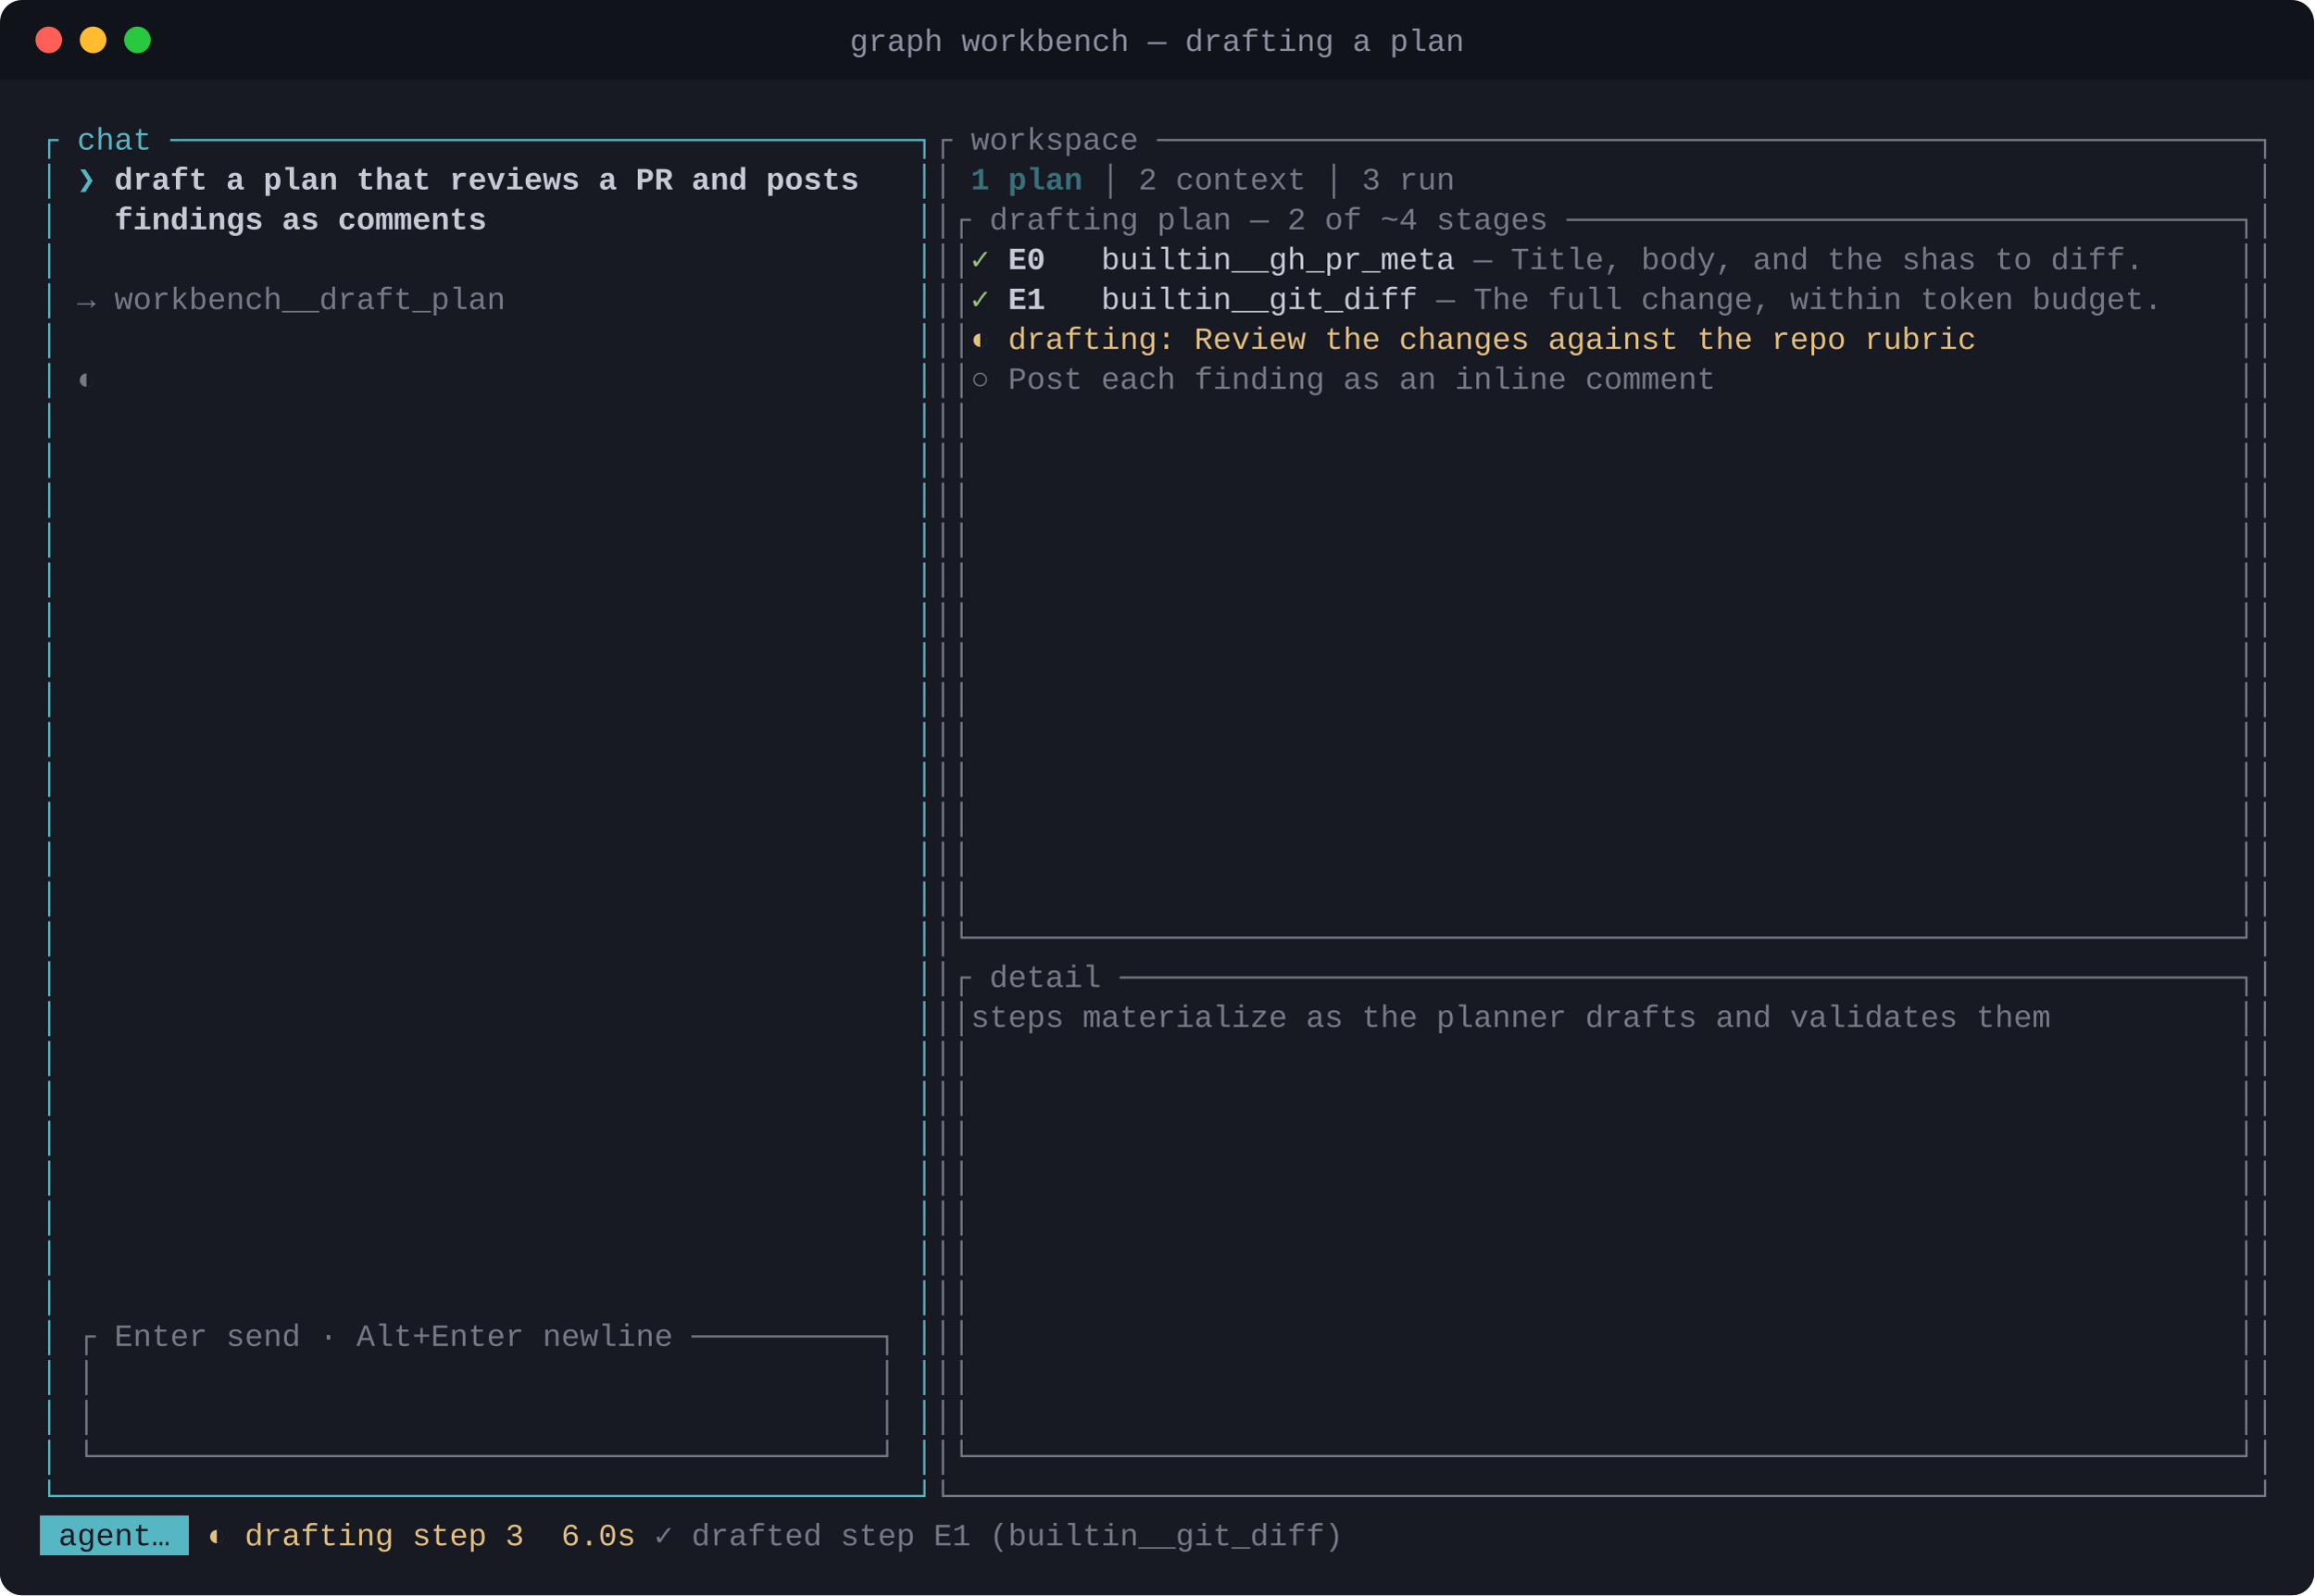
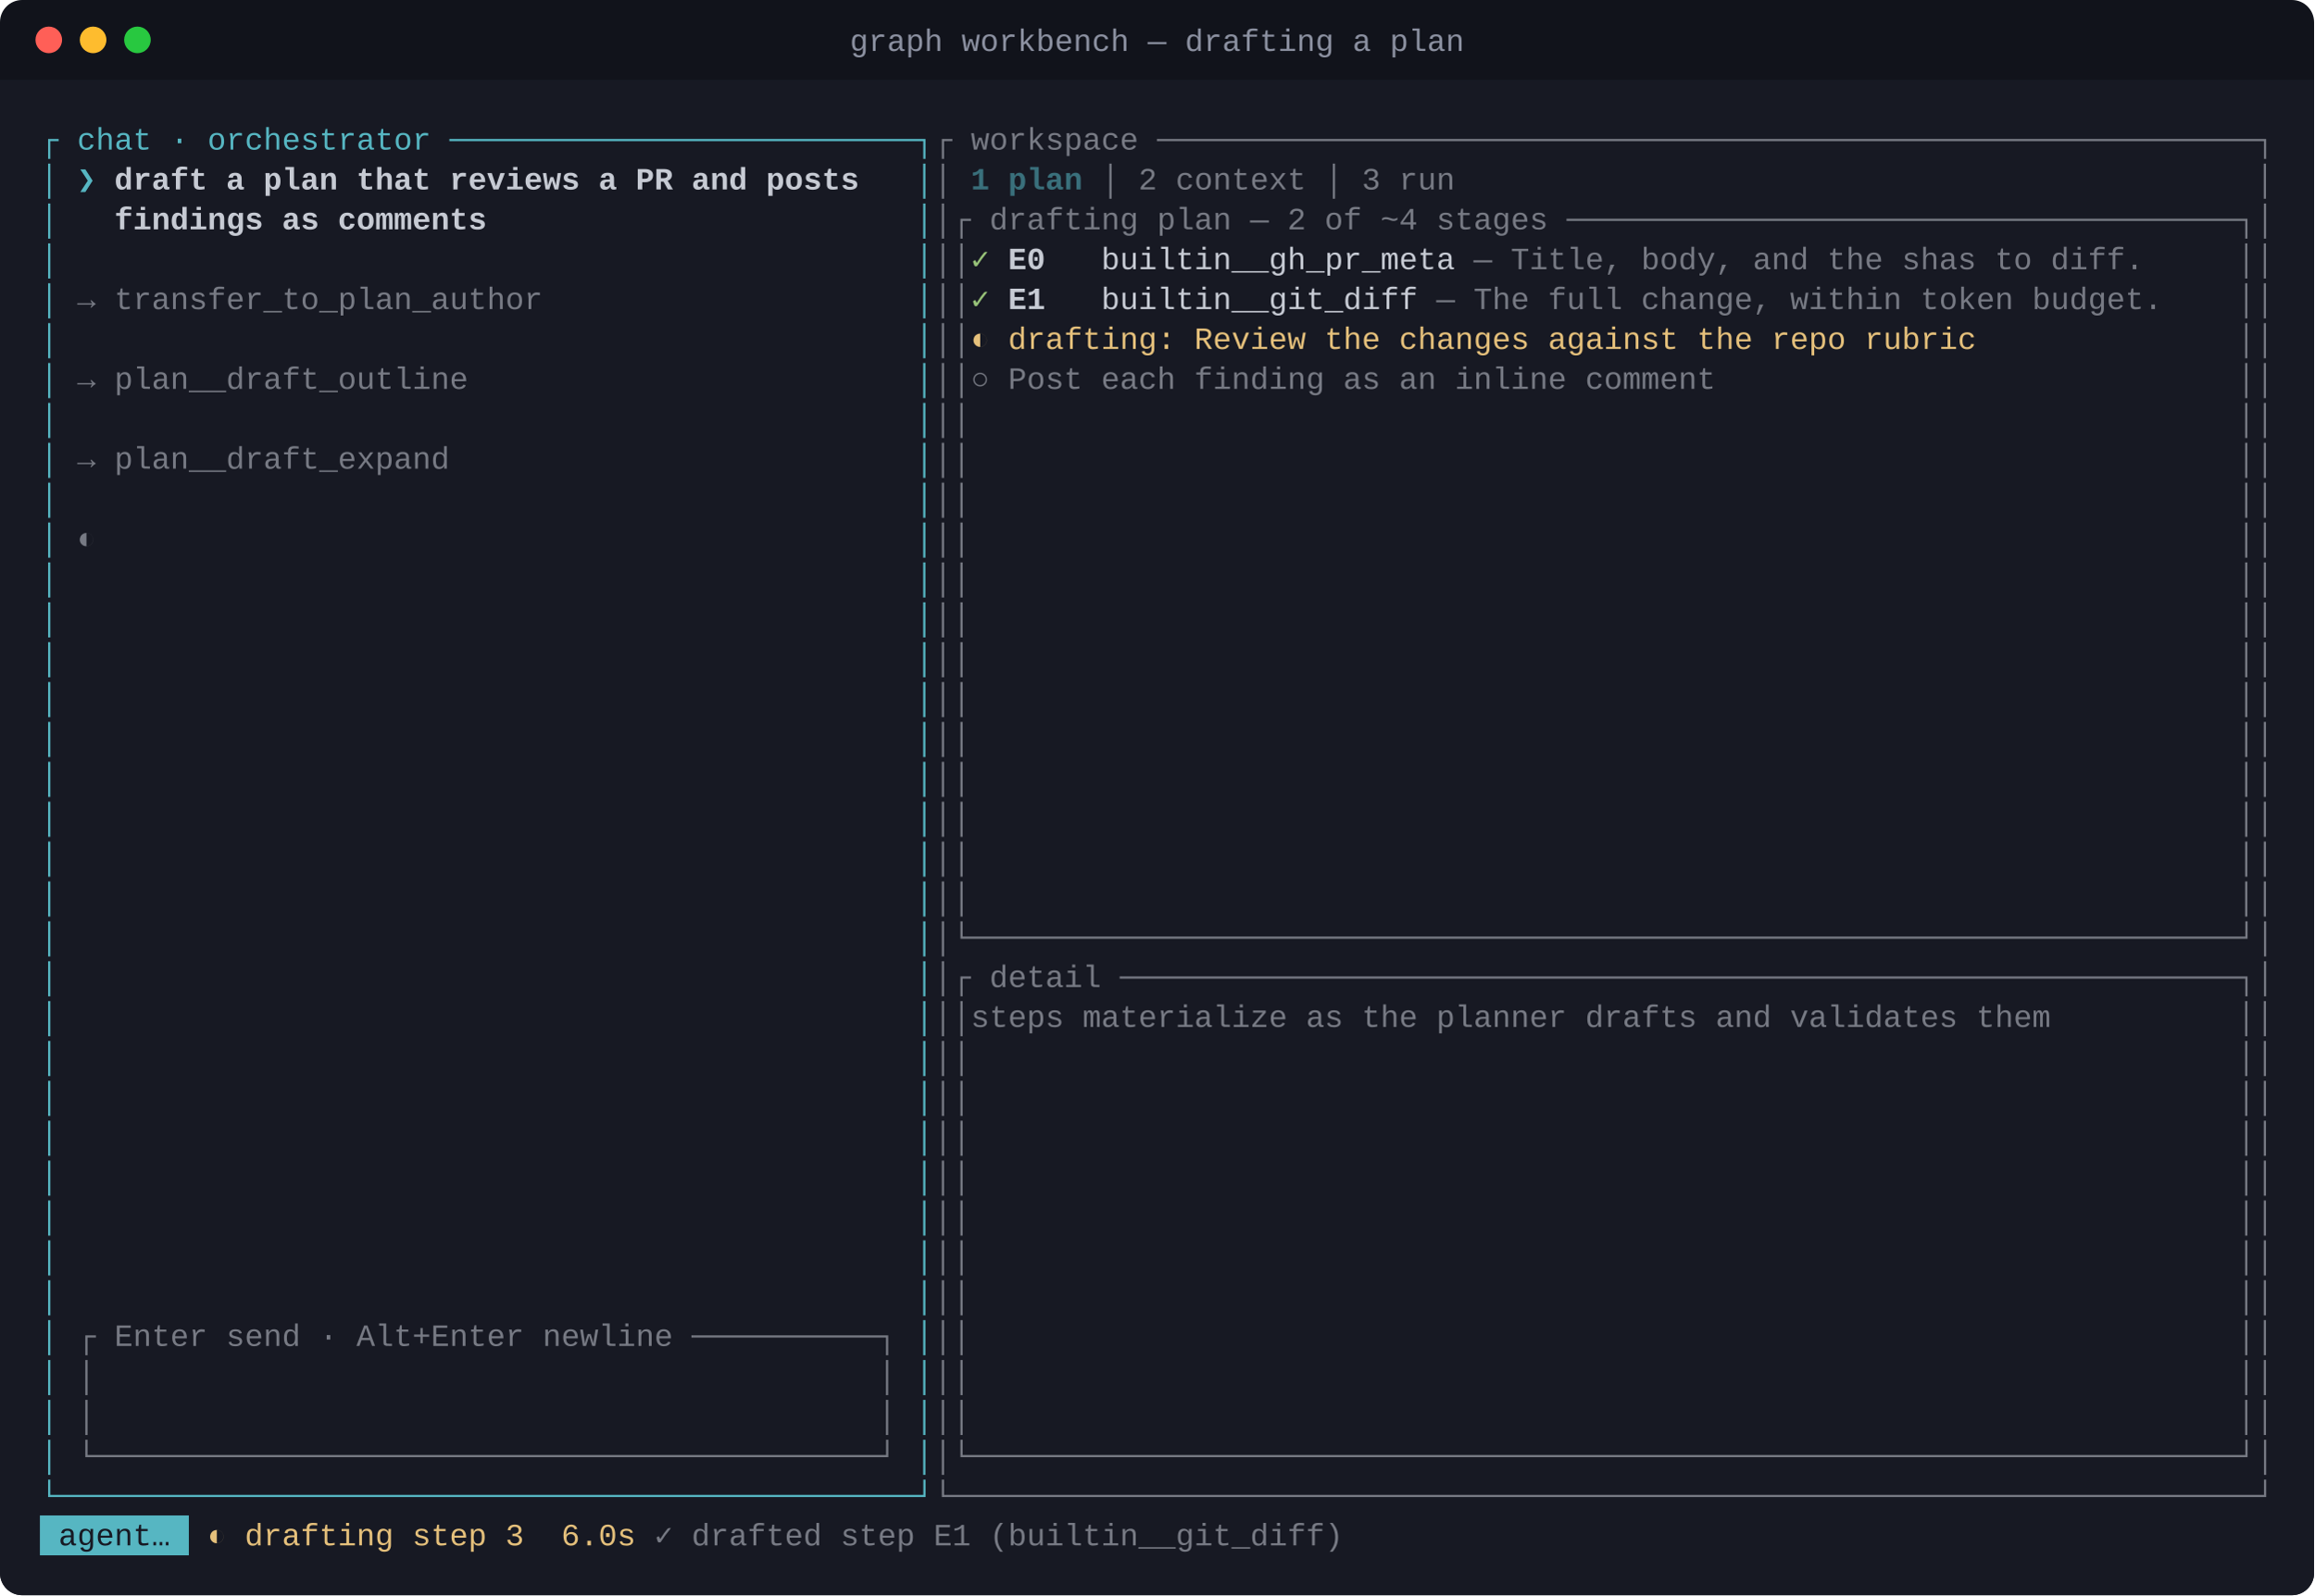
<svg xmlns="http://www.w3.org/2000/svg" width="1044" height="720" viewBox="0 0 1044 720" xml:space="preserve" font-family="ui-monospace, SFMono-Regular, Menlo, Consolas, 'Liberation Mono', monospace" font-size="14px">
  <rect width="1044" height="720" rx="10" fill="#11131b" />
  <rect y="36" width="1044" height="674" fill="#171923" />
  <rect y="700" width="1044" height="20" rx="10" fill="#171923" />
  <circle cx="22" cy="18" r="6" fill="#ff5f57" />
  <circle cx="42" cy="18" r="6" fill="#febc2e" />
  <circle cx="62" cy="18" r="6" fill="#28c840" />
  <text x="522" y="23" fill="#8b90a0" text-anchor="middle">graph workbench — drafting a plan</text>
  <rect x="18.0" y="684.0" width="67.2" height="18" fill="#56b6c2" />
  <text x="18.0" y="67.5" textLength="8.4" lengthAdjust="spacingAndGlyphs" fill="#56b6c2">┌</text>
  <text x="34.8" y="67.5" textLength="33.6" lengthAdjust="spacingAndGlyphs" fill="#56b6c2">chat</text>
-   <text x="76.8" y="67.5" textLength="344.4" lengthAdjust="spacingAndGlyphs" fill="#56b6c2">────────────────────────────────────────┐</text>
+   <text x="76.8" y="67.5" textLength="8.4" lengthAdjust="spacingAndGlyphs" fill="#56b6c2">·</text>
+   <text x="93.6" y="67.5" textLength="100.8" lengthAdjust="spacingAndGlyphs" fill="#56b6c2">orchestrator</text>
+   <text x="202.8" y="67.5" textLength="218.4" lengthAdjust="spacingAndGlyphs" fill="#56b6c2">─────────────────────────┐</text>
  <text x="421.2" y="67.5" textLength="8.4" lengthAdjust="spacingAndGlyphs" fill="#c6cad3" opacity="0.55">┌</text>
  <text x="438.0" y="67.5" textLength="75.6" lengthAdjust="spacingAndGlyphs" fill="#c6cad3" opacity="0.55">workspace</text>
  <text x="522.0" y="67.5" textLength="504.0" lengthAdjust="spacingAndGlyphs" fill="#c6cad3" opacity="0.55">───────────────────────────────────────────────────────────┐</text>
  <text x="18.0" y="85.5" textLength="8.4" lengthAdjust="spacingAndGlyphs" fill="#56b6c2">│</text>
  <text x="34.8" y="85.5" textLength="8.4" lengthAdjust="spacingAndGlyphs" fill="#56b6c2">❯</text>
  <text x="51.6" y="85.5" textLength="42.0" lengthAdjust="spacingAndGlyphs" fill="#c6cad3" font-weight="600">draft</text>
  <text x="102.0" y="85.5" textLength="8.4" lengthAdjust="spacingAndGlyphs" fill="#c6cad3" font-weight="600">a</text>
  <text x="118.8" y="85.5" textLength="33.6" lengthAdjust="spacingAndGlyphs" fill="#c6cad3" font-weight="600">plan</text>
  <text x="160.8" y="85.5" textLength="33.6" lengthAdjust="spacingAndGlyphs" fill="#c6cad3" font-weight="600">that</text>
  <text x="202.8" y="85.5" textLength="58.8" lengthAdjust="spacingAndGlyphs" fill="#c6cad3" font-weight="600">reviews</text>
  <text x="270.0" y="85.5" textLength="8.4" lengthAdjust="spacingAndGlyphs" fill="#c6cad3" font-weight="600">a</text>
  <text x="286.8" y="85.5" textLength="16.8" lengthAdjust="spacingAndGlyphs" fill="#c6cad3" font-weight="600">PR</text>
  <text x="312.0" y="85.5" textLength="25.2" lengthAdjust="spacingAndGlyphs" fill="#c6cad3" font-weight="600">and</text>
  <text x="345.6" y="85.5" textLength="42.0" lengthAdjust="spacingAndGlyphs" fill="#c6cad3" font-weight="600">posts</text>
  <text x="412.8" y="85.5" textLength="8.4" lengthAdjust="spacingAndGlyphs" fill="#56b6c2">│</text>
  <text x="421.2" y="85.5" textLength="8.4" lengthAdjust="spacingAndGlyphs" fill="#c6cad3" opacity="0.55">│</text>
  <text x="438.0" y="85.5" textLength="8.4" lengthAdjust="spacingAndGlyphs" fill="#56b6c2" font-weight="600" opacity="0.55">1</text>
  <text x="454.8" y="85.5" textLength="33.6" lengthAdjust="spacingAndGlyphs" fill="#56b6c2" font-weight="600" opacity="0.55">plan</text>
  <text x="496.8" y="85.5" textLength="8.4" lengthAdjust="spacingAndGlyphs" fill="#c6cad3" opacity="0.55">│</text>
  <text x="513.6" y="85.5" textLength="8.4" lengthAdjust="spacingAndGlyphs" fill="#c6cad3" opacity="0.55">2</text>
  <text x="530.4" y="85.5" textLength="58.8" lengthAdjust="spacingAndGlyphs" fill="#c6cad3" opacity="0.55">context</text>
  <text x="597.6" y="85.5" textLength="8.4" lengthAdjust="spacingAndGlyphs" fill="#c6cad3" opacity="0.55">│</text>
  <text x="614.4" y="85.5" textLength="8.4" lengthAdjust="spacingAndGlyphs" fill="#c6cad3" opacity="0.55">3</text>
  <text x="631.2" y="85.5" textLength="25.2" lengthAdjust="spacingAndGlyphs" fill="#c6cad3" opacity="0.55">run</text>
  <text x="1017.6" y="85.5" textLength="8.4" lengthAdjust="spacingAndGlyphs" fill="#c6cad3" opacity="0.55">│</text>
  <text x="18.0" y="103.5" textLength="8.4" lengthAdjust="spacingAndGlyphs" fill="#56b6c2">│</text>
  <text x="51.6" y="103.5" textLength="67.2" lengthAdjust="spacingAndGlyphs" fill="#c6cad3" font-weight="600">findings</text>
  <text x="127.2" y="103.5" textLength="16.8" lengthAdjust="spacingAndGlyphs" fill="#c6cad3" font-weight="600">as</text>
  <text x="152.4" y="103.5" textLength="67.2" lengthAdjust="spacingAndGlyphs" fill="#c6cad3" font-weight="600">comments</text>
  <text x="412.8" y="103.5" textLength="8.4" lengthAdjust="spacingAndGlyphs" fill="#56b6c2">│</text>
  <text x="421.2" y="103.5" textLength="16.8" lengthAdjust="spacingAndGlyphs" fill="#c6cad3" opacity="0.55">│┌</text>
  <text x="446.4" y="103.5" textLength="67.2" lengthAdjust="spacingAndGlyphs" fill="#c6cad3" opacity="0.55">drafting</text>
  <text x="522.0" y="103.5" textLength="33.6" lengthAdjust="spacingAndGlyphs" fill="#c6cad3" opacity="0.55">plan</text>
  <text x="564.0" y="103.5" textLength="8.4" lengthAdjust="spacingAndGlyphs" fill="#c6cad3" opacity="0.55">—</text>
  <text x="580.8" y="103.5" textLength="8.4" lengthAdjust="spacingAndGlyphs" fill="#c6cad3" opacity="0.55">2</text>
  <text x="597.6" y="103.5" textLength="16.8" lengthAdjust="spacingAndGlyphs" fill="#c6cad3" opacity="0.55">of</text>
  <text x="622.8" y="103.5" textLength="16.8" lengthAdjust="spacingAndGlyphs" fill="#c6cad3" opacity="0.55">~4</text>
  <text x="648.0" y="103.5" textLength="50.4" lengthAdjust="spacingAndGlyphs" fill="#c6cad3" opacity="0.55">stages</text>
  <text x="706.8" y="103.5" textLength="319.2" lengthAdjust="spacingAndGlyphs" fill="#c6cad3" opacity="0.55">────────────────────────────────────┐│</text>
  <text x="18.0" y="121.5" textLength="8.4" lengthAdjust="spacingAndGlyphs" fill="#56b6c2">│</text>
  <text x="412.8" y="121.5" textLength="8.4" lengthAdjust="spacingAndGlyphs" fill="#56b6c2">│</text>
  <text x="421.2" y="121.5" textLength="16.8" lengthAdjust="spacingAndGlyphs" fill="#c6cad3" opacity="0.55">││</text>
  <text x="438.0" y="121.5" textLength="8.4" lengthAdjust="spacingAndGlyphs" fill="#98c379">✓</text>
  <text x="454.8" y="121.5" textLength="16.8" lengthAdjust="spacingAndGlyphs" fill="#c6cad3" font-weight="600">E0</text>
  <text x="496.8" y="121.5" textLength="159.6" lengthAdjust="spacingAndGlyphs" fill="#c6cad3">builtin__gh_pr_meta</text>
  <text x="664.8" y="121.5" textLength="8.4" lengthAdjust="spacingAndGlyphs" fill="#c6cad3" opacity="0.55">—</text>
  <text x="681.6" y="121.5" textLength="50.4" lengthAdjust="spacingAndGlyphs" fill="#c6cad3" opacity="0.55">Title,</text>
  <text x="740.4" y="121.5" textLength="42.0" lengthAdjust="spacingAndGlyphs" fill="#c6cad3" opacity="0.55">body,</text>
  <text x="790.8" y="121.5" textLength="25.2" lengthAdjust="spacingAndGlyphs" fill="#c6cad3" opacity="0.55">and</text>
  <text x="824.4" y="121.5" textLength="25.2" lengthAdjust="spacingAndGlyphs" fill="#c6cad3" opacity="0.55">the</text>
  <text x="858.0" y="121.5" textLength="33.6" lengthAdjust="spacingAndGlyphs" fill="#c6cad3" opacity="0.55">shas</text>
  <text x="900.0" y="121.5" textLength="16.8" lengthAdjust="spacingAndGlyphs" fill="#c6cad3" opacity="0.55">to</text>
  <text x="925.2" y="121.5" textLength="42.0" lengthAdjust="spacingAndGlyphs" fill="#c6cad3" opacity="0.55">diff.</text>
  <text x="1009.2" y="121.5" textLength="16.8" lengthAdjust="spacingAndGlyphs" fill="#c6cad3" opacity="0.55">││</text>
  <text x="18.0" y="139.5" textLength="8.4" lengthAdjust="spacingAndGlyphs" fill="#56b6c2">│</text>
  <text x="34.8" y="139.5" textLength="8.4" lengthAdjust="spacingAndGlyphs" fill="#c6cad3" opacity="0.55">→</text>
-   <text x="51.6" y="139.5" textLength="176.4" lengthAdjust="spacingAndGlyphs" fill="#c6cad3" opacity="0.55">workbench__draft_plan</text>
+   <text x="51.6" y="139.5" textLength="193.2" lengthAdjust="spacingAndGlyphs" fill="#c6cad3" opacity="0.55">transfer_to_plan_author</text>
  <text x="412.8" y="139.5" textLength="8.4" lengthAdjust="spacingAndGlyphs" fill="#56b6c2">│</text>
  <text x="421.2" y="139.5" textLength="16.8" lengthAdjust="spacingAndGlyphs" fill="#c6cad3" opacity="0.55">││</text>
  <text x="438.0" y="139.5" textLength="8.4" lengthAdjust="spacingAndGlyphs" fill="#98c379">✓</text>
  <text x="454.8" y="139.5" textLength="16.8" lengthAdjust="spacingAndGlyphs" fill="#c6cad3" font-weight="600">E1</text>
  <text x="496.8" y="139.5" textLength="142.8" lengthAdjust="spacingAndGlyphs" fill="#c6cad3">builtin__git_diff</text>
  <text x="648.0" y="139.5" textLength="8.4" lengthAdjust="spacingAndGlyphs" fill="#c6cad3" opacity="0.55">—</text>
  <text x="664.8" y="139.5" textLength="25.2" lengthAdjust="spacingAndGlyphs" fill="#c6cad3" opacity="0.55">The</text>
  <text x="698.4" y="139.5" textLength="33.6" lengthAdjust="spacingAndGlyphs" fill="#c6cad3" opacity="0.55">full</text>
  <text x="740.4" y="139.5" textLength="58.8" lengthAdjust="spacingAndGlyphs" fill="#c6cad3" opacity="0.55">change,</text>
  <text x="807.6" y="139.5" textLength="50.4" lengthAdjust="spacingAndGlyphs" fill="#c6cad3" opacity="0.55">within</text>
  <text x="866.4" y="139.5" textLength="42.0" lengthAdjust="spacingAndGlyphs" fill="#c6cad3" opacity="0.55">token</text>
  <text x="916.8" y="139.5" textLength="58.8" lengthAdjust="spacingAndGlyphs" fill="#c6cad3" opacity="0.55">budget.</text>
  <text x="1009.2" y="139.5" textLength="16.8" lengthAdjust="spacingAndGlyphs" fill="#c6cad3" opacity="0.55">││</text>
  <text x="18.0" y="157.5" textLength="8.4" lengthAdjust="spacingAndGlyphs" fill="#56b6c2">│</text>
  <text x="412.8" y="157.5" textLength="8.4" lengthAdjust="spacingAndGlyphs" fill="#56b6c2">│</text>
  <text x="421.2" y="157.5" textLength="16.8" lengthAdjust="spacingAndGlyphs" fill="#c6cad3" opacity="0.55">││</text>
  <text x="438.0" y="157.5" textLength="8.4" lengthAdjust="spacingAndGlyphs" fill="#e5c07b">◐</text>
  <text x="454.8" y="157.5" textLength="75.6" lengthAdjust="spacingAndGlyphs" fill="#e5c07b">drafting:</text>
  <text x="538.8" y="157.5" textLength="50.4" lengthAdjust="spacingAndGlyphs" fill="#e5c07b">Review</text>
  <text x="597.6" y="157.5" textLength="25.2" lengthAdjust="spacingAndGlyphs" fill="#e5c07b">the</text>
  <text x="631.2" y="157.5" textLength="58.8" lengthAdjust="spacingAndGlyphs" fill="#e5c07b">changes</text>
  <text x="698.4" y="157.5" textLength="58.8" lengthAdjust="spacingAndGlyphs" fill="#e5c07b">against</text>
  <text x="765.6" y="157.5" textLength="25.2" lengthAdjust="spacingAndGlyphs" fill="#e5c07b">the</text>
  <text x="799.2" y="157.5" textLength="33.6" lengthAdjust="spacingAndGlyphs" fill="#e5c07b">repo</text>
  <text x="841.2" y="157.5" textLength="50.4" lengthAdjust="spacingAndGlyphs" fill="#e5c07b">rubric</text>
  <text x="1009.2" y="157.5" textLength="16.8" lengthAdjust="spacingAndGlyphs" fill="#c6cad3" opacity="0.55">││</text>
  <text x="18.0" y="175.5" textLength="8.4" lengthAdjust="spacingAndGlyphs" fill="#56b6c2">│</text>
-   <text x="34.8" y="175.5" textLength="8.4" lengthAdjust="spacingAndGlyphs" fill="#c6cad3" opacity="0.55">◐</text>
+   <text x="34.8" y="175.5" textLength="8.4" lengthAdjust="spacingAndGlyphs" fill="#c6cad3" opacity="0.55">→</text>
+   <text x="51.6" y="175.5" textLength="159.6" lengthAdjust="spacingAndGlyphs" fill="#c6cad3" opacity="0.55">plan__draft_outline</text>
  <text x="412.8" y="175.5" textLength="8.4" lengthAdjust="spacingAndGlyphs" fill="#56b6c2">│</text>
  <text x="421.2" y="175.5" textLength="25.2" lengthAdjust="spacingAndGlyphs" fill="#c6cad3" opacity="0.55">││○</text>
  <text x="454.8" y="175.5" textLength="33.6" lengthAdjust="spacingAndGlyphs" fill="#c6cad3" opacity="0.55">Post</text>
  <text x="496.8" y="175.5" textLength="33.6" lengthAdjust="spacingAndGlyphs" fill="#c6cad3" opacity="0.55">each</text>
  <text x="538.8" y="175.5" textLength="58.8" lengthAdjust="spacingAndGlyphs" fill="#c6cad3" opacity="0.55">finding</text>
  <text x="606.0" y="175.5" textLength="16.8" lengthAdjust="spacingAndGlyphs" fill="#c6cad3" opacity="0.55">as</text>
  <text x="631.2" y="175.5" textLength="16.8" lengthAdjust="spacingAndGlyphs" fill="#c6cad3" opacity="0.55">an</text>
  <text x="656.4" y="175.5" textLength="50.4" lengthAdjust="spacingAndGlyphs" fill="#c6cad3" opacity="0.55">inline</text>
  <text x="715.2" y="175.5" textLength="58.8" lengthAdjust="spacingAndGlyphs" fill="#c6cad3" opacity="0.55">comment</text>
  <text x="1009.2" y="175.5" textLength="16.8" lengthAdjust="spacingAndGlyphs" fill="#c6cad3" opacity="0.55">││</text>
  <text x="18.0" y="193.5" textLength="8.4" lengthAdjust="spacingAndGlyphs" fill="#56b6c2">│</text>
  <text x="412.8" y="193.5" textLength="8.4" lengthAdjust="spacingAndGlyphs" fill="#56b6c2">│</text>
  <text x="421.2" y="193.5" textLength="16.8" lengthAdjust="spacingAndGlyphs" fill="#c6cad3" opacity="0.55">││</text>
  <text x="1009.2" y="193.5" textLength="16.8" lengthAdjust="spacingAndGlyphs" fill="#c6cad3" opacity="0.55">││</text>
  <text x="18.0" y="211.5" textLength="8.4" lengthAdjust="spacingAndGlyphs" fill="#56b6c2">│</text>
+   <text x="34.8" y="211.5" textLength="8.4" lengthAdjust="spacingAndGlyphs" fill="#c6cad3" opacity="0.55">→</text>
+   <text x="51.6" y="211.5" textLength="151.2" lengthAdjust="spacingAndGlyphs" fill="#c6cad3" opacity="0.55">plan__draft_expand</text>
  <text x="412.8" y="211.5" textLength="8.4" lengthAdjust="spacingAndGlyphs" fill="#56b6c2">│</text>
  <text x="421.2" y="211.5" textLength="16.8" lengthAdjust="spacingAndGlyphs" fill="#c6cad3" opacity="0.55">││</text>
  <text x="1009.2" y="211.5" textLength="16.8" lengthAdjust="spacingAndGlyphs" fill="#c6cad3" opacity="0.55">││</text>
  <text x="18.0" y="229.5" textLength="8.4" lengthAdjust="spacingAndGlyphs" fill="#56b6c2">│</text>
  <text x="412.8" y="229.5" textLength="8.4" lengthAdjust="spacingAndGlyphs" fill="#56b6c2">│</text>
  <text x="421.2" y="229.5" textLength="16.8" lengthAdjust="spacingAndGlyphs" fill="#c6cad3" opacity="0.55">││</text>
  <text x="1009.2" y="229.5" textLength="16.8" lengthAdjust="spacingAndGlyphs" fill="#c6cad3" opacity="0.55">││</text>
  <text x="18.0" y="247.5" textLength="8.4" lengthAdjust="spacingAndGlyphs" fill="#56b6c2">│</text>
+   <text x="34.8" y="247.5" textLength="8.4" lengthAdjust="spacingAndGlyphs" fill="#c6cad3" opacity="0.55">◐</text>
  <text x="412.8" y="247.5" textLength="8.4" lengthAdjust="spacingAndGlyphs" fill="#56b6c2">│</text>
  <text x="421.2" y="247.5" textLength="16.8" lengthAdjust="spacingAndGlyphs" fill="#c6cad3" opacity="0.55">││</text>
  <text x="1009.2" y="247.5" textLength="16.8" lengthAdjust="spacingAndGlyphs" fill="#c6cad3" opacity="0.55">││</text>
  <text x="18.0" y="265.5" textLength="8.4" lengthAdjust="spacingAndGlyphs" fill="#56b6c2">│</text>
  <text x="412.8" y="265.5" textLength="8.4" lengthAdjust="spacingAndGlyphs" fill="#56b6c2">│</text>
  <text x="421.2" y="265.5" textLength="16.8" lengthAdjust="spacingAndGlyphs" fill="#c6cad3" opacity="0.55">││</text>
  <text x="1009.2" y="265.5" textLength="16.8" lengthAdjust="spacingAndGlyphs" fill="#c6cad3" opacity="0.55">││</text>
  <text x="18.0" y="283.5" textLength="8.4" lengthAdjust="spacingAndGlyphs" fill="#56b6c2">│</text>
  <text x="412.8" y="283.5" textLength="8.4" lengthAdjust="spacingAndGlyphs" fill="#56b6c2">│</text>
  <text x="421.2" y="283.5" textLength="16.8" lengthAdjust="spacingAndGlyphs" fill="#c6cad3" opacity="0.55">││</text>
  <text x="1009.2" y="283.5" textLength="16.8" lengthAdjust="spacingAndGlyphs" fill="#c6cad3" opacity="0.55">││</text>
  <text x="18.0" y="301.5" textLength="8.4" lengthAdjust="spacingAndGlyphs" fill="#56b6c2">│</text>
  <text x="412.8" y="301.5" textLength="8.4" lengthAdjust="spacingAndGlyphs" fill="#56b6c2">│</text>
  <text x="421.2" y="301.5" textLength="16.8" lengthAdjust="spacingAndGlyphs" fill="#c6cad3" opacity="0.55">││</text>
  <text x="1009.2" y="301.5" textLength="16.8" lengthAdjust="spacingAndGlyphs" fill="#c6cad3" opacity="0.55">││</text>
  <text x="18.0" y="319.5" textLength="8.4" lengthAdjust="spacingAndGlyphs" fill="#56b6c2">│</text>
  <text x="412.8" y="319.5" textLength="8.4" lengthAdjust="spacingAndGlyphs" fill="#56b6c2">│</text>
  <text x="421.2" y="319.5" textLength="16.8" lengthAdjust="spacingAndGlyphs" fill="#c6cad3" opacity="0.55">││</text>
  <text x="1009.2" y="319.5" textLength="16.8" lengthAdjust="spacingAndGlyphs" fill="#c6cad3" opacity="0.55">││</text>
  <text x="18.0" y="337.5" textLength="8.4" lengthAdjust="spacingAndGlyphs" fill="#56b6c2">│</text>
  <text x="412.8" y="337.5" textLength="8.4" lengthAdjust="spacingAndGlyphs" fill="#56b6c2">│</text>
  <text x="421.2" y="337.5" textLength="16.8" lengthAdjust="spacingAndGlyphs" fill="#c6cad3" opacity="0.55">││</text>
  <text x="1009.2" y="337.5" textLength="16.8" lengthAdjust="spacingAndGlyphs" fill="#c6cad3" opacity="0.55">││</text>
  <text x="18.0" y="355.5" textLength="8.4" lengthAdjust="spacingAndGlyphs" fill="#56b6c2">│</text>
  <text x="412.8" y="355.5" textLength="8.4" lengthAdjust="spacingAndGlyphs" fill="#56b6c2">│</text>
  <text x="421.2" y="355.5" textLength="16.8" lengthAdjust="spacingAndGlyphs" fill="#c6cad3" opacity="0.55">││</text>
  <text x="1009.2" y="355.5" textLength="16.8" lengthAdjust="spacingAndGlyphs" fill="#c6cad3" opacity="0.55">││</text>
  <text x="18.0" y="373.5" textLength="8.4" lengthAdjust="spacingAndGlyphs" fill="#56b6c2">│</text>
  <text x="412.8" y="373.5" textLength="8.4" lengthAdjust="spacingAndGlyphs" fill="#56b6c2">│</text>
  <text x="421.2" y="373.5" textLength="16.8" lengthAdjust="spacingAndGlyphs" fill="#c6cad3" opacity="0.55">││</text>
  <text x="1009.2" y="373.5" textLength="16.8" lengthAdjust="spacingAndGlyphs" fill="#c6cad3" opacity="0.55">││</text>
  <text x="18.0" y="391.5" textLength="8.4" lengthAdjust="spacingAndGlyphs" fill="#56b6c2">│</text>
  <text x="412.8" y="391.5" textLength="8.4" lengthAdjust="spacingAndGlyphs" fill="#56b6c2">│</text>
  <text x="421.2" y="391.5" textLength="16.8" lengthAdjust="spacingAndGlyphs" fill="#c6cad3" opacity="0.55">││</text>
  <text x="1009.2" y="391.5" textLength="16.8" lengthAdjust="spacingAndGlyphs" fill="#c6cad3" opacity="0.55">││</text>
  <text x="18.0" y="409.5" textLength="8.4" lengthAdjust="spacingAndGlyphs" fill="#56b6c2">│</text>
  <text x="412.8" y="409.5" textLength="8.4" lengthAdjust="spacingAndGlyphs" fill="#56b6c2">│</text>
  <text x="421.2" y="409.5" textLength="16.8" lengthAdjust="spacingAndGlyphs" fill="#c6cad3" opacity="0.55">││</text>
  <text x="1009.2" y="409.5" textLength="16.8" lengthAdjust="spacingAndGlyphs" fill="#c6cad3" opacity="0.55">││</text>
  <text x="18.0" y="427.5" textLength="8.4" lengthAdjust="spacingAndGlyphs" fill="#56b6c2">│</text>
  <text x="412.8" y="427.5" textLength="8.4" lengthAdjust="spacingAndGlyphs" fill="#56b6c2">│</text>
  <text x="421.2" y="427.5" textLength="604.8" lengthAdjust="spacingAndGlyphs" fill="#c6cad3" opacity="0.55">│└────────────────────────────────────────────────────────────────────┘│</text>
  <text x="18.0" y="445.5" textLength="8.4" lengthAdjust="spacingAndGlyphs" fill="#56b6c2">│</text>
  <text x="412.8" y="445.5" textLength="8.4" lengthAdjust="spacingAndGlyphs" fill="#56b6c2">│</text>
  <text x="421.2" y="445.5" textLength="16.8" lengthAdjust="spacingAndGlyphs" fill="#c6cad3" opacity="0.55">│┌</text>
  <text x="446.4" y="445.5" textLength="50.4" lengthAdjust="spacingAndGlyphs" fill="#c6cad3" opacity="0.55">detail</text>
  <text x="505.2" y="445.5" textLength="520.8" lengthAdjust="spacingAndGlyphs" fill="#c6cad3" opacity="0.55">────────────────────────────────────────────────────────────┐│</text>
  <text x="18.0" y="463.5" textLength="8.4" lengthAdjust="spacingAndGlyphs" fill="#56b6c2">│</text>
  <text x="412.8" y="463.5" textLength="8.4" lengthAdjust="spacingAndGlyphs" fill="#56b6c2">│</text>
  <text x="421.2" y="463.5" textLength="58.8" lengthAdjust="spacingAndGlyphs" fill="#c6cad3" opacity="0.55">││steps</text>
  <text x="488.4" y="463.5" textLength="92.4" lengthAdjust="spacingAndGlyphs" fill="#c6cad3" opacity="0.55">materialize</text>
  <text x="589.2" y="463.5" textLength="16.8" lengthAdjust="spacingAndGlyphs" fill="#c6cad3" opacity="0.55">as</text>
  <text x="614.4" y="463.5" textLength="25.2" lengthAdjust="spacingAndGlyphs" fill="#c6cad3" opacity="0.55">the</text>
  <text x="648.0" y="463.5" textLength="58.8" lengthAdjust="spacingAndGlyphs" fill="#c6cad3" opacity="0.55">planner</text>
  <text x="715.2" y="463.5" textLength="50.4" lengthAdjust="spacingAndGlyphs" fill="#c6cad3" opacity="0.55">drafts</text>
  <text x="774.0" y="463.5" textLength="25.2" lengthAdjust="spacingAndGlyphs" fill="#c6cad3" opacity="0.55">and</text>
  <text x="807.6" y="463.5" textLength="75.6" lengthAdjust="spacingAndGlyphs" fill="#c6cad3" opacity="0.55">validates</text>
  <text x="891.6" y="463.5" textLength="33.6" lengthAdjust="spacingAndGlyphs" fill="#c6cad3" opacity="0.55">them</text>
  <text x="1009.2" y="463.5" textLength="16.8" lengthAdjust="spacingAndGlyphs" fill="#c6cad3" opacity="0.55">││</text>
  <text x="18.0" y="481.5" textLength="8.4" lengthAdjust="spacingAndGlyphs" fill="#56b6c2">│</text>
  <text x="412.8" y="481.5" textLength="8.4" lengthAdjust="spacingAndGlyphs" fill="#56b6c2">│</text>
  <text x="421.2" y="481.5" textLength="16.8" lengthAdjust="spacingAndGlyphs" fill="#c6cad3" opacity="0.55">││</text>
  <text x="1009.2" y="481.5" textLength="16.8" lengthAdjust="spacingAndGlyphs" fill="#c6cad3" opacity="0.55">││</text>
  <text x="18.0" y="499.5" textLength="8.4" lengthAdjust="spacingAndGlyphs" fill="#56b6c2">│</text>
  <text x="412.8" y="499.5" textLength="8.4" lengthAdjust="spacingAndGlyphs" fill="#56b6c2">│</text>
  <text x="421.2" y="499.5" textLength="16.8" lengthAdjust="spacingAndGlyphs" fill="#c6cad3" opacity="0.55">││</text>
  <text x="1009.2" y="499.5" textLength="16.8" lengthAdjust="spacingAndGlyphs" fill="#c6cad3" opacity="0.55">││</text>
  <text x="18.0" y="517.5" textLength="8.4" lengthAdjust="spacingAndGlyphs" fill="#56b6c2">│</text>
  <text x="412.8" y="517.5" textLength="8.4" lengthAdjust="spacingAndGlyphs" fill="#56b6c2">│</text>
  <text x="421.2" y="517.5" textLength="16.8" lengthAdjust="spacingAndGlyphs" fill="#c6cad3" opacity="0.55">││</text>
  <text x="1009.2" y="517.5" textLength="16.8" lengthAdjust="spacingAndGlyphs" fill="#c6cad3" opacity="0.55">││</text>
  <text x="18.0" y="535.5" textLength="8.4" lengthAdjust="spacingAndGlyphs" fill="#56b6c2">│</text>
  <text x="412.8" y="535.5" textLength="8.4" lengthAdjust="spacingAndGlyphs" fill="#56b6c2">│</text>
  <text x="421.2" y="535.5" textLength="16.8" lengthAdjust="spacingAndGlyphs" fill="#c6cad3" opacity="0.55">││</text>
  <text x="1009.2" y="535.5" textLength="16.8" lengthAdjust="spacingAndGlyphs" fill="#c6cad3" opacity="0.55">││</text>
  <text x="18.0" y="553.5" textLength="8.4" lengthAdjust="spacingAndGlyphs" fill="#56b6c2">│</text>
  <text x="412.8" y="553.5" textLength="8.4" lengthAdjust="spacingAndGlyphs" fill="#56b6c2">│</text>
  <text x="421.2" y="553.5" textLength="16.8" lengthAdjust="spacingAndGlyphs" fill="#c6cad3" opacity="0.55">││</text>
  <text x="1009.2" y="553.5" textLength="16.8" lengthAdjust="spacingAndGlyphs" fill="#c6cad3" opacity="0.55">││</text>
  <text x="18.0" y="571.5" textLength="8.4" lengthAdjust="spacingAndGlyphs" fill="#56b6c2">│</text>
  <text x="412.8" y="571.5" textLength="8.4" lengthAdjust="spacingAndGlyphs" fill="#56b6c2">│</text>
  <text x="421.2" y="571.5" textLength="16.8" lengthAdjust="spacingAndGlyphs" fill="#c6cad3" opacity="0.55">││</text>
  <text x="1009.2" y="571.5" textLength="16.8" lengthAdjust="spacingAndGlyphs" fill="#c6cad3" opacity="0.55">││</text>
  <text x="18.0" y="589.5" textLength="8.4" lengthAdjust="spacingAndGlyphs" fill="#56b6c2">│</text>
  <text x="412.8" y="589.5" textLength="8.4" lengthAdjust="spacingAndGlyphs" fill="#56b6c2">│</text>
  <text x="421.2" y="589.5" textLength="16.8" lengthAdjust="spacingAndGlyphs" fill="#c6cad3" opacity="0.55">││</text>
  <text x="1009.2" y="589.5" textLength="16.8" lengthAdjust="spacingAndGlyphs" fill="#c6cad3" opacity="0.55">││</text>
  <text x="18.0" y="607.5" textLength="8.4" lengthAdjust="spacingAndGlyphs" fill="#56b6c2">│</text>
  <text x="34.8" y="607.5" textLength="8.4" lengthAdjust="spacingAndGlyphs" fill="#c6cad3" opacity="0.55">┌</text>
  <text x="51.6" y="607.5" textLength="42.0" lengthAdjust="spacingAndGlyphs" fill="#c6cad3" opacity="0.55">Enter</text>
  <text x="102.0" y="607.5" textLength="33.6" lengthAdjust="spacingAndGlyphs" fill="#c6cad3" opacity="0.55">send</text>
  <text x="144.0" y="607.5" textLength="8.4" lengthAdjust="spacingAndGlyphs" fill="#c6cad3" opacity="0.55">·</text>
  <text x="160.8" y="607.5" textLength="75.6" lengthAdjust="spacingAndGlyphs" fill="#c6cad3" opacity="0.55">Alt+Enter</text>
  <text x="244.8" y="607.5" textLength="58.8" lengthAdjust="spacingAndGlyphs" fill="#c6cad3" opacity="0.55">newline</text>
  <text x="312.0" y="607.5" textLength="92.4" lengthAdjust="spacingAndGlyphs" fill="#c6cad3" opacity="0.55">──────────┐</text>
  <text x="412.8" y="607.5" textLength="8.4" lengthAdjust="spacingAndGlyphs" fill="#56b6c2">│</text>
  <text x="421.2" y="607.5" textLength="16.8" lengthAdjust="spacingAndGlyphs" fill="#c6cad3" opacity="0.55">││</text>
  <text x="1009.2" y="607.5" textLength="16.8" lengthAdjust="spacingAndGlyphs" fill="#c6cad3" opacity="0.55">││</text>
  <text x="18.0" y="625.5" textLength="8.4" lengthAdjust="spacingAndGlyphs" fill="#56b6c2">│</text>
  <text x="34.8" y="625.5" textLength="8.4" lengthAdjust="spacingAndGlyphs" fill="#c6cad3" opacity="0.55">│</text>
  <text x="396.0" y="625.5" textLength="8.4" lengthAdjust="spacingAndGlyphs" fill="#c6cad3" opacity="0.55">│</text>
  <text x="412.8" y="625.5" textLength="8.4" lengthAdjust="spacingAndGlyphs" fill="#56b6c2">│</text>
  <text x="421.2" y="625.5" textLength="16.8" lengthAdjust="spacingAndGlyphs" fill="#c6cad3" opacity="0.55">││</text>
  <text x="1009.2" y="625.5" textLength="16.8" lengthAdjust="spacingAndGlyphs" fill="#c6cad3" opacity="0.55">││</text>
  <text x="18.0" y="643.5" textLength="8.4" lengthAdjust="spacingAndGlyphs" fill="#56b6c2">│</text>
  <text x="34.8" y="643.5" textLength="8.4" lengthAdjust="spacingAndGlyphs" fill="#c6cad3" opacity="0.55">│</text>
  <text x="396.0" y="643.5" textLength="8.4" lengthAdjust="spacingAndGlyphs" fill="#c6cad3" opacity="0.55">│</text>
  <text x="412.8" y="643.5" textLength="8.4" lengthAdjust="spacingAndGlyphs" fill="#56b6c2">│</text>
  <text x="421.2" y="643.5" textLength="16.8" lengthAdjust="spacingAndGlyphs" fill="#c6cad3" opacity="0.55">││</text>
  <text x="1009.2" y="643.5" textLength="16.8" lengthAdjust="spacingAndGlyphs" fill="#c6cad3" opacity="0.55">││</text>
  <text x="18.0" y="661.5" textLength="8.4" lengthAdjust="spacingAndGlyphs" fill="#56b6c2">│</text>
  <text x="34.8" y="661.5" textLength="369.6" lengthAdjust="spacingAndGlyphs" fill="#c6cad3" opacity="0.55">└──────────────────────────────────────────┘</text>
  <text x="412.8" y="661.5" textLength="8.4" lengthAdjust="spacingAndGlyphs" fill="#56b6c2">│</text>
  <text x="421.2" y="661.5" textLength="604.8" lengthAdjust="spacingAndGlyphs" fill="#c6cad3" opacity="0.55">│└────────────────────────────────────────────────────────────────────┘│</text>
  <text x="18.0" y="679.5" textLength="403.2" lengthAdjust="spacingAndGlyphs" fill="#56b6c2">└──────────────────────────────────────────────┘</text>
  <text x="421.2" y="679.5" textLength="604.8" lengthAdjust="spacingAndGlyphs" fill="#c6cad3" opacity="0.55">└──────────────────────────────────────────────────────────────────────┘</text>
  <text x="26.4" y="697.5" textLength="50.4" lengthAdjust="spacingAndGlyphs" fill="#171923">agent…</text>
  <text x="93.6" y="697.5" textLength="8.4" lengthAdjust="spacingAndGlyphs" fill="#e5c07b">◐</text>
  <text x="110.4" y="697.5" textLength="67.2" lengthAdjust="spacingAndGlyphs" fill="#e5c07b">drafting</text>
  <text x="186.0" y="697.5" textLength="33.6" lengthAdjust="spacingAndGlyphs" fill="#e5c07b">step</text>
  <text x="228.0" y="697.5" textLength="8.4" lengthAdjust="spacingAndGlyphs" fill="#e5c07b">3</text>
  <text x="253.2" y="697.5" textLength="33.6" lengthAdjust="spacingAndGlyphs" fill="#e5c07b">6.0s</text>
  <text x="295.2" y="697.5" textLength="8.4" lengthAdjust="spacingAndGlyphs" fill="#c6cad3" opacity="0.55">✓</text>
  <text x="312.0" y="697.5" textLength="58.8" lengthAdjust="spacingAndGlyphs" fill="#c6cad3" opacity="0.55">drafted</text>
  <text x="379.2" y="697.5" textLength="33.6" lengthAdjust="spacingAndGlyphs" fill="#c6cad3" opacity="0.55">step</text>
  <text x="421.2" y="697.5" textLength="16.8" lengthAdjust="spacingAndGlyphs" fill="#c6cad3" opacity="0.55">E1</text>
  <text x="446.4" y="697.5" textLength="159.6" lengthAdjust="spacingAndGlyphs" fill="#c6cad3" opacity="0.55">(builtin__git_diff)</text>
</svg>
